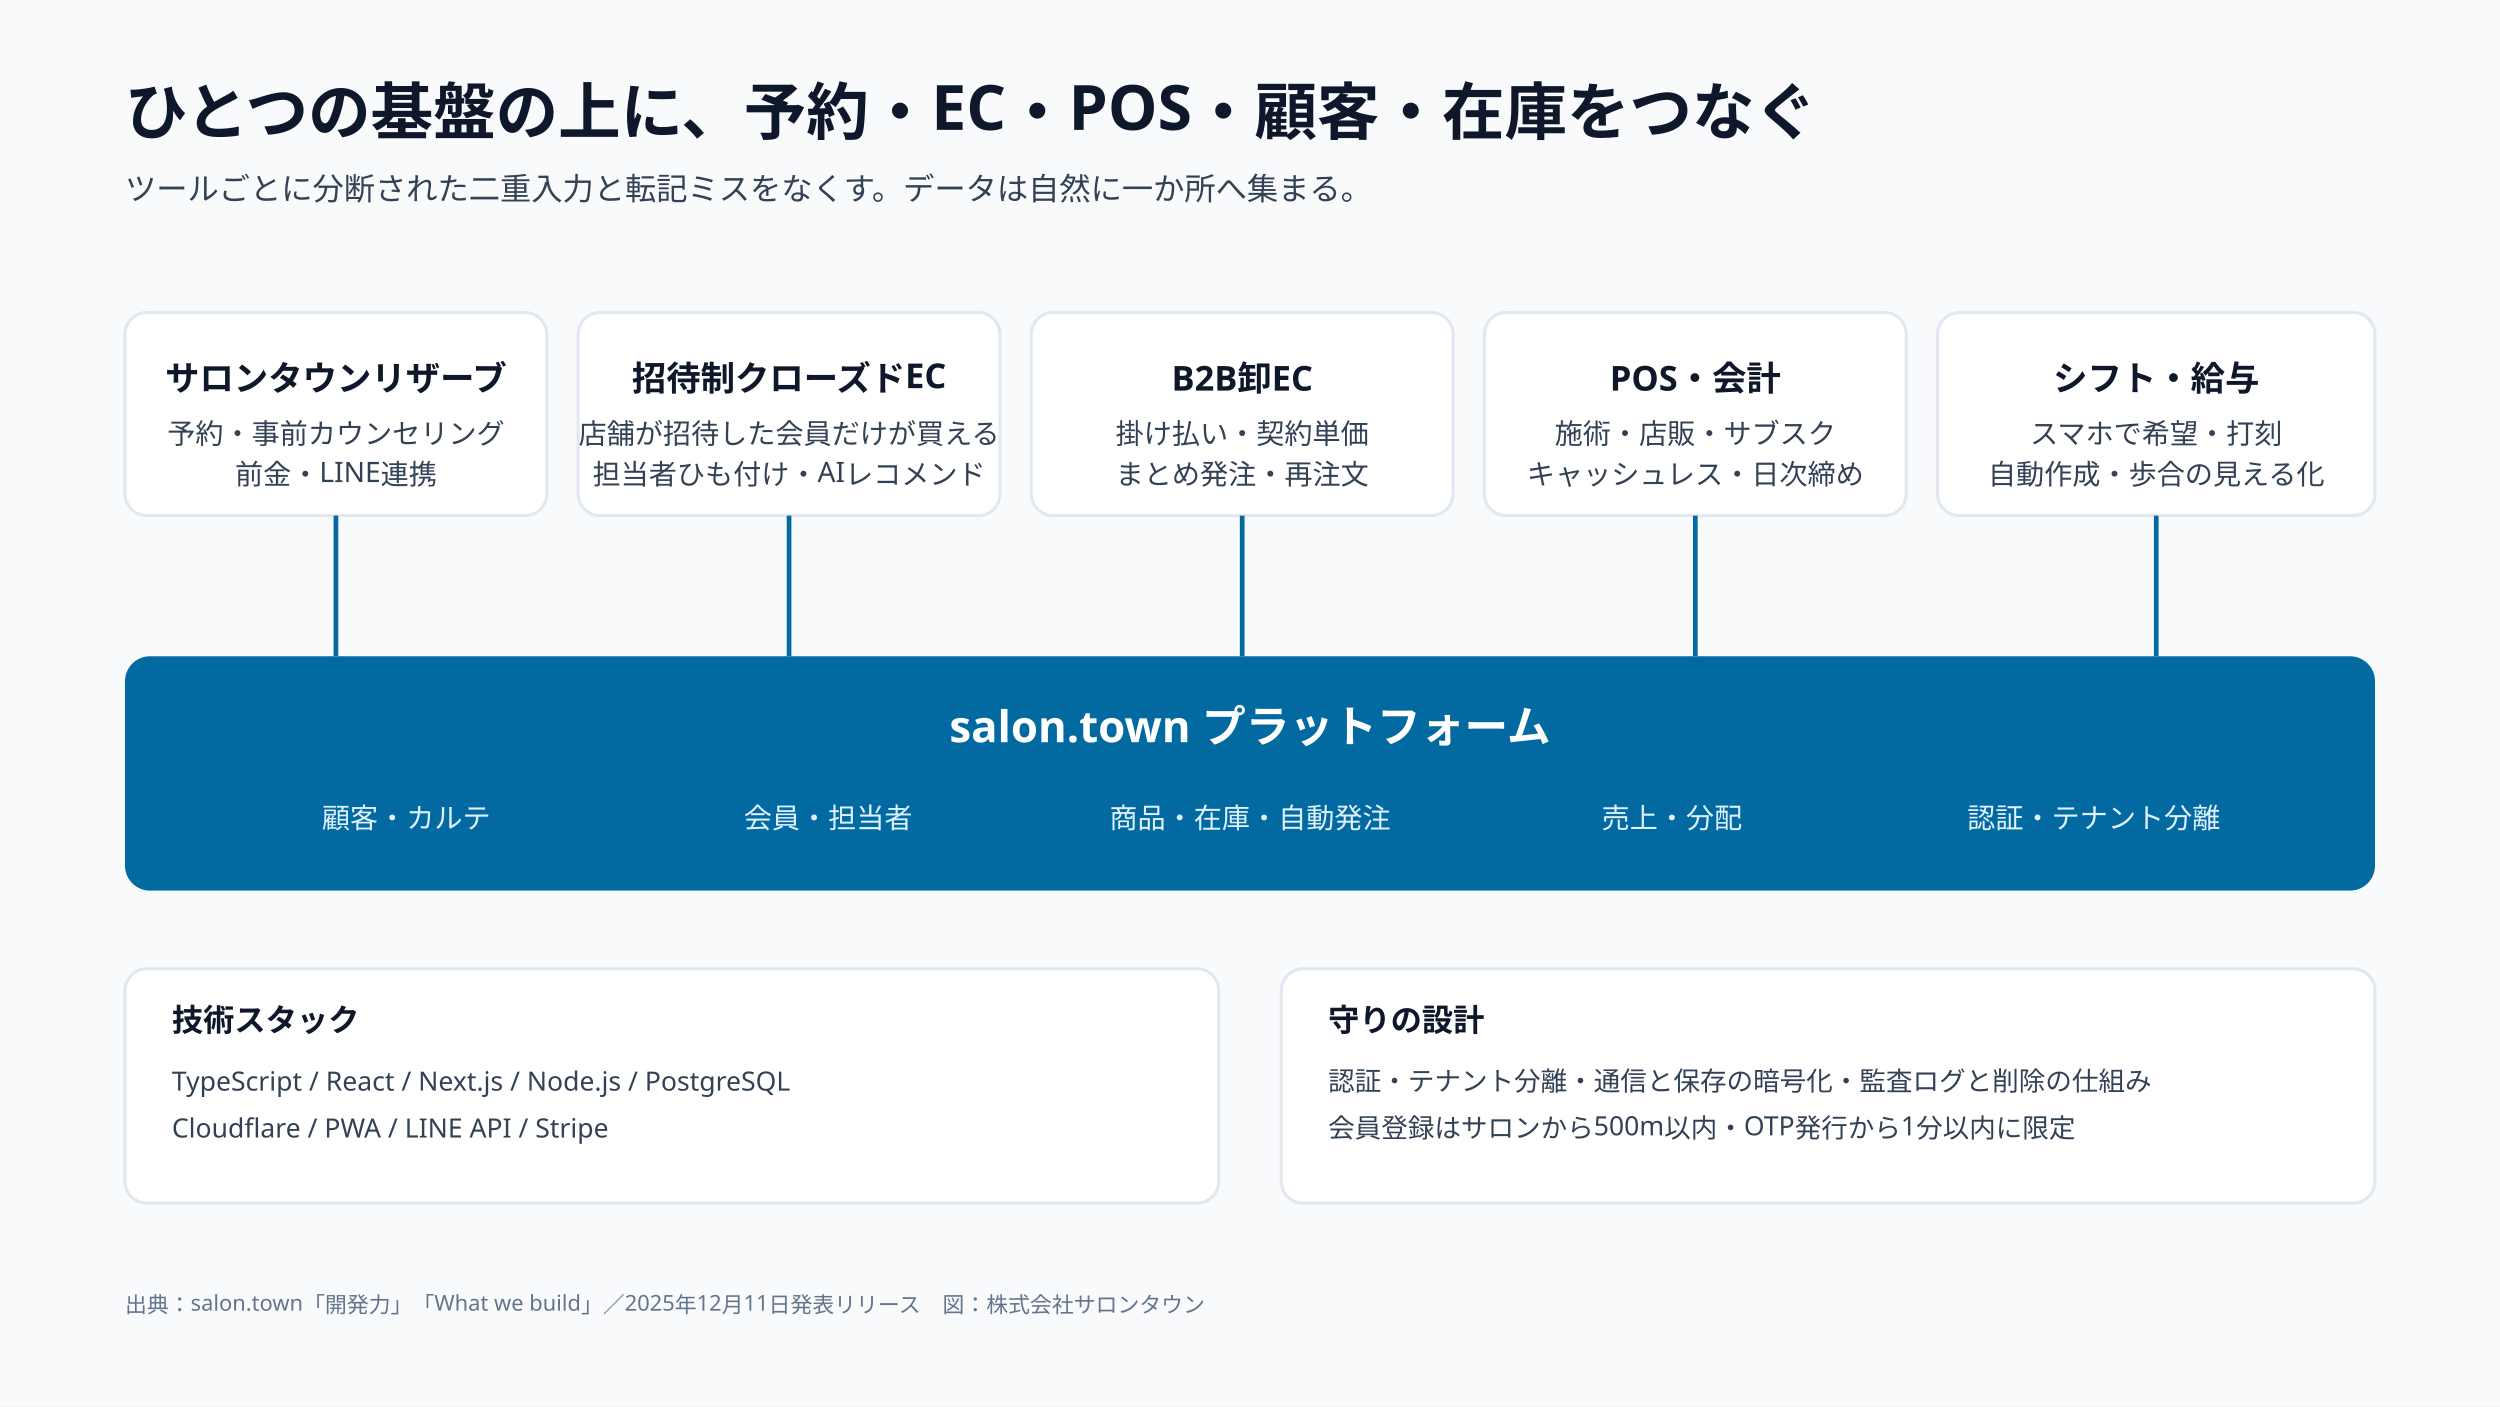
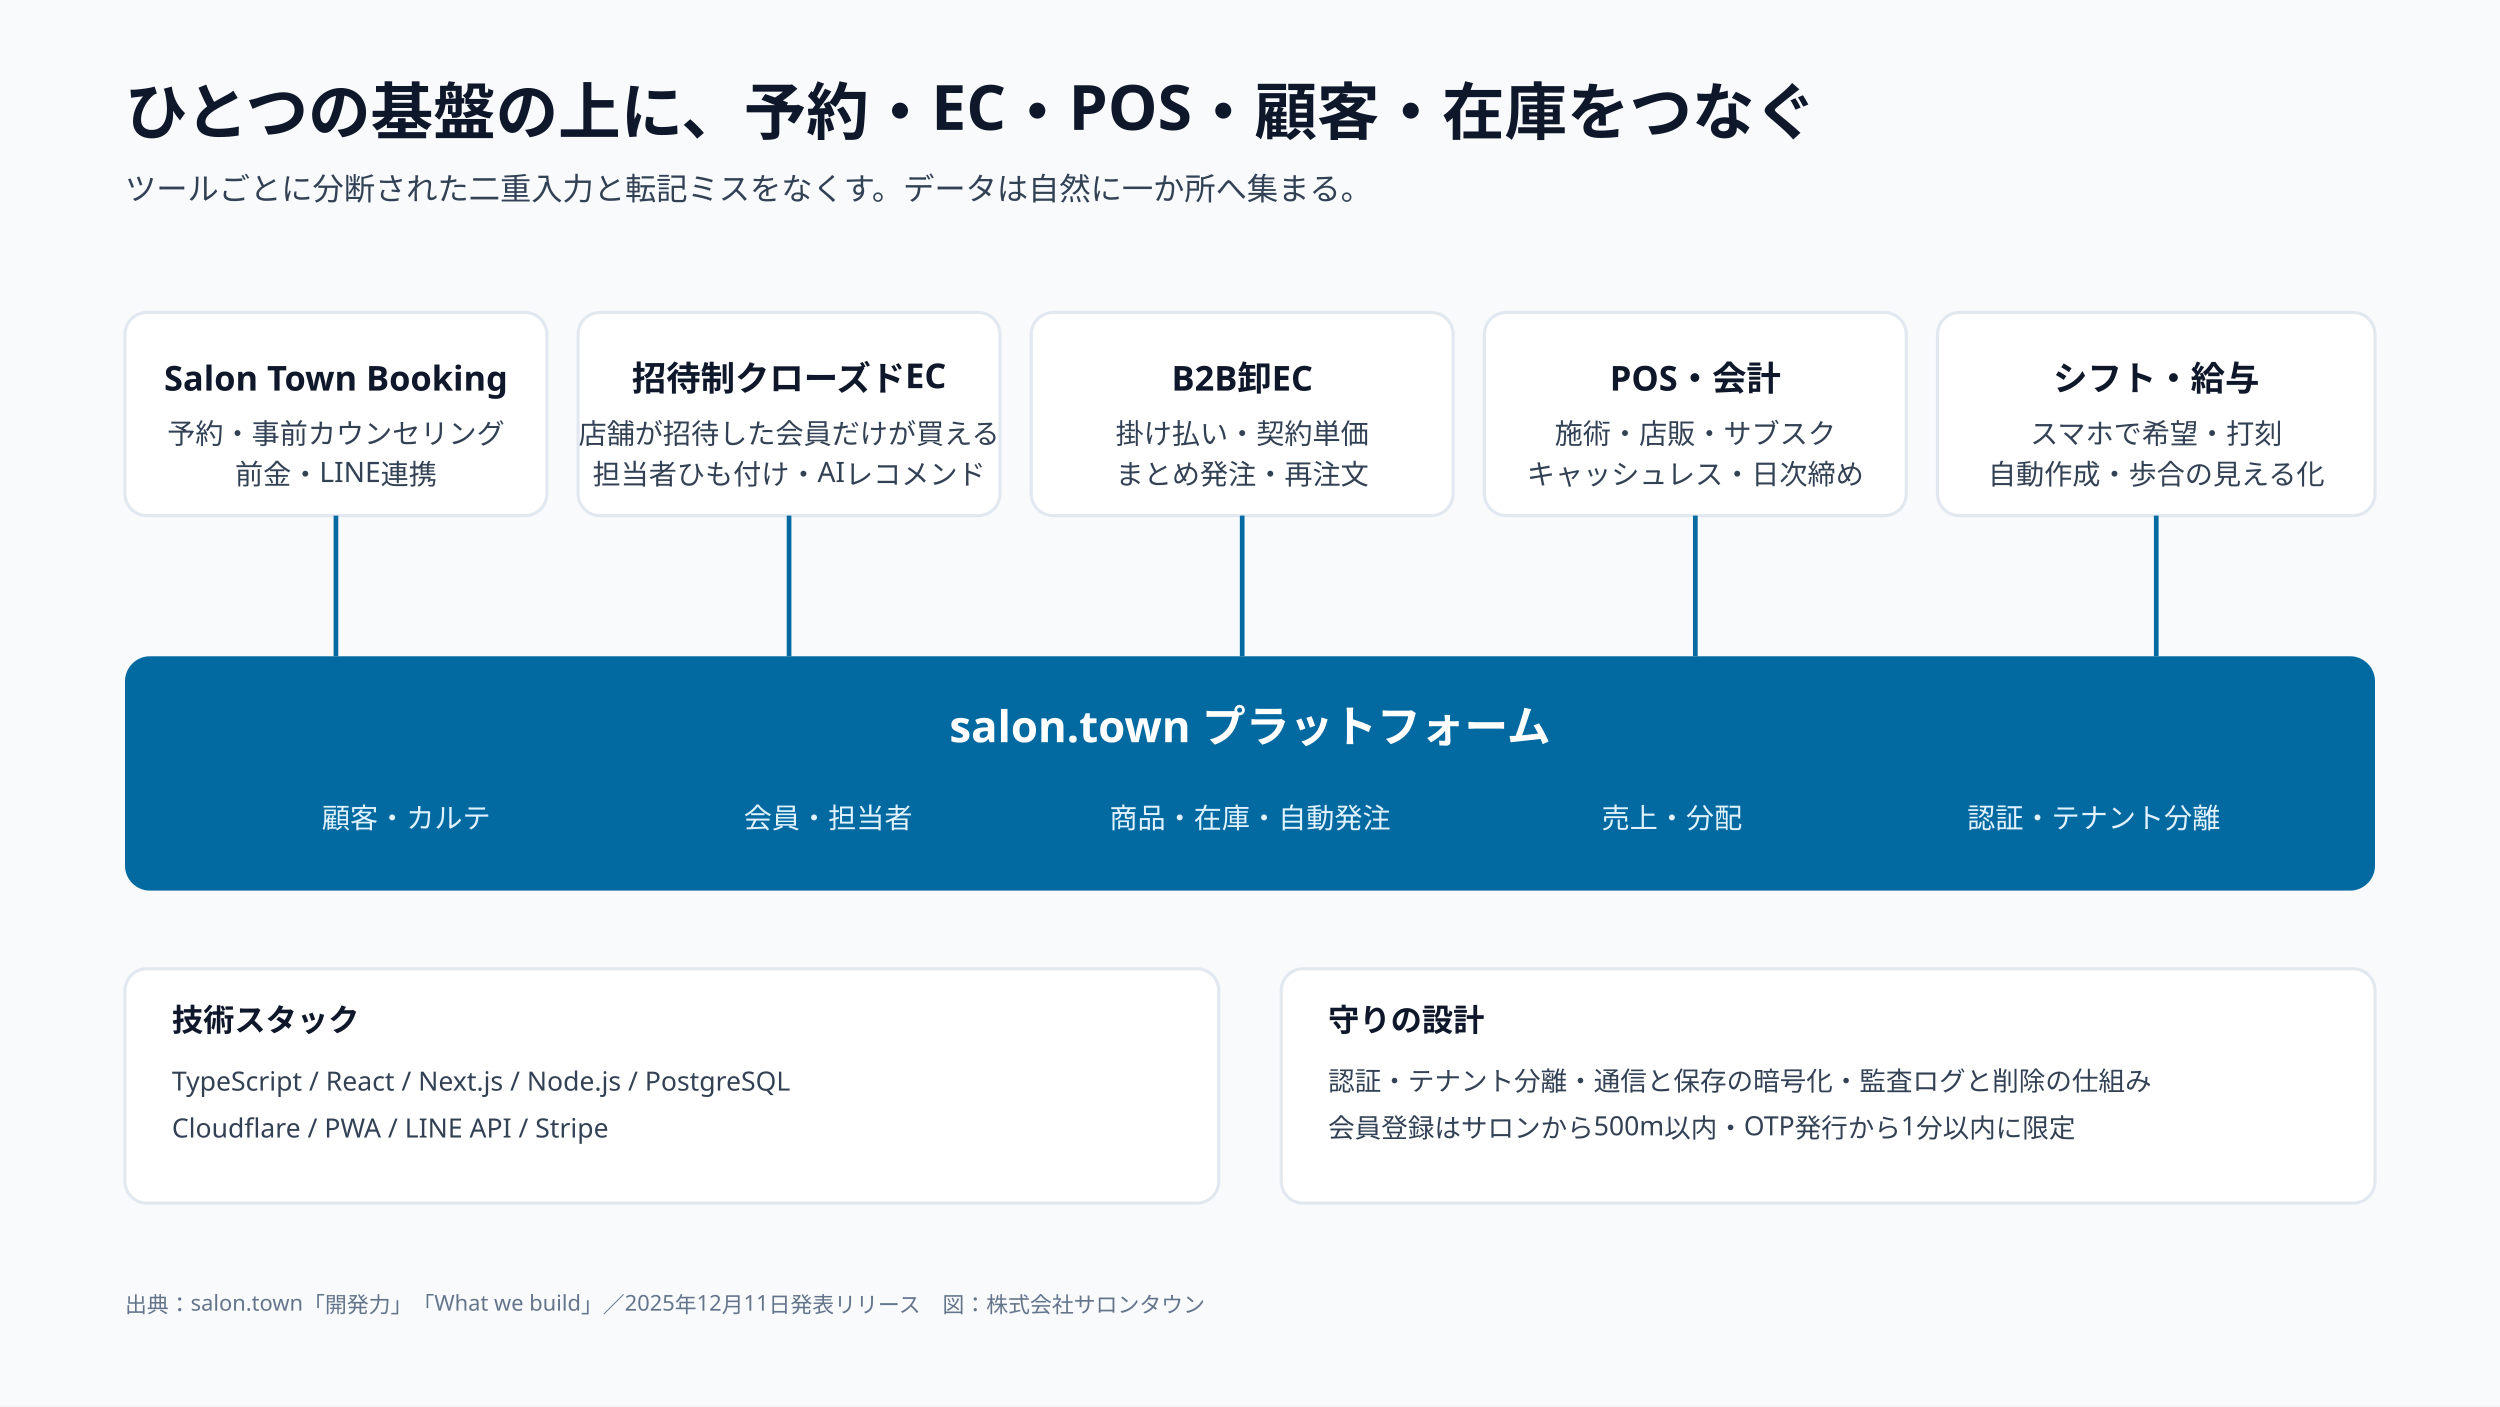
<svg xmlns="http://www.w3.org/2000/svg" width="1600" height="900" viewBox="0 0 1600 900" font-family="IPAPGothic, 'Noto Sans JP', sans-serif">
  <rect width="1600" height="900" fill="#F8FAFC" />
  <text x="80" y="86" font-size="40" font-weight="bold" fill="#0F172A">ひとつの基盤の上に、予約・EC・POS・顧客・在庫をつなぐ</text>
  <text x="80" y="128" font-size="20" fill="#334155">ツールごとに分断された二重入力と転記ミスをなくす。データは自然に一か所へ集まる。</text>
  <g font-size="18" fill="#0F172A" text-anchor="middle">
    <rect x="80" y="200" width="270" height="130" rx="14" fill="#FFFFFF" stroke="#E2E8F0" stroke-width="2" />
-     <text x="215" y="250" font-size="22" font-weight="bold">サロンタウンリザーブ</text>
+     <text x="215" y="250" font-size="22" font-weight="bold">Salon Town Booking</text>
    <text x="215" y="284" fill="#334155">予約・事前カウンセリング</text>
    <text x="215" y="310" fill="#334155">前金・LINE連携</text>
    <rect x="370" y="200" width="270" height="130" rx="14" fill="#FFFFFF" stroke="#E2E8F0" stroke-width="2" />
    <text x="505" y="250" font-size="22" font-weight="bold">招待制クローズドEC</text>
    <text x="505" y="284" fill="#334155">店舗が招待した会員だけが買える</text>
    <text x="505" y="310" fill="#334155">担当者ひも付け・AIレコメンド</text>
    <rect x="660" y="200" width="270" height="130" rx="14" fill="#FFFFFF" stroke="#E2E8F0" stroke-width="2" />
    <text x="795" y="250" font-size="22" font-weight="bold">B2B卸EC</text>
    <text x="795" y="284" fill="#334155">掛け払い・契約単価</text>
    <text x="795" y="310" fill="#334155">まとめ発注・再注文</text>
    <rect x="950" y="200" width="270" height="130" rx="14" fill="#FFFFFF" stroke="#E2E8F0" stroke-width="2" />
    <text x="1085" y="250" font-size="22" font-weight="bold">POS・会計</text>
    <text x="1085" y="284" fill="#334155">施術・店販・サブスク</text>
    <text x="1085" y="310" fill="#334155">キャッシュレス・日次締め</text>
    <rect x="1240" y="200" width="280" height="130" rx="14" fill="#FFFFFF" stroke="#E2E8F0" stroke-width="2" />
    <text x="1380" y="250" font-size="22" font-weight="bold">シフト・給与</text>
    <text x="1380" y="284" fill="#334155">スマホで希望・打刻</text>
    <text x="1380" y="310" fill="#334155">自動作成・歩合の見える化</text>
  </g>
  <g stroke="#0369A1" stroke-width="3">
    <line x1="215" y1="330" x2="215" y2="420" />
    <line x1="505" y1="330" x2="505" y2="420" />
    <line x1="795" y1="330" x2="795" y2="420" />
    <line x1="1085" y1="330" x2="1085" y2="420" />
    <line x1="1380" y1="330" x2="1380" y2="420" />
  </g>
  <rect x="80" y="420" width="1440" height="150" rx="16" fill="#0369A1" />
  <text x="800" y="475" font-size="28" font-weight="bold" fill="#FFFFFF" text-anchor="middle">salon.town プラットフォーム</text>
  <g font-size="18" fill="#E0F2FE" text-anchor="middle">
    <text x="260" y="530">顧客・カルテ</text>
    <text x="530" y="530">会員・担当者</text>
    <text x="800" y="530">商品・在庫・自動発注</text>
    <text x="1070" y="530">売上・分配</text>
    <text x="1340" y="530">認証・テナント分離</text>
  </g>
  <g font-size="17" fill="#334155">
    <rect x="80" y="620" width="700" height="150" rx="14" fill="#FFFFFF" stroke="#E2E8F0" stroke-width="2" />
    <text x="110" y="660" font-size="20" font-weight="bold" fill="#0F172A">技術スタック</text>
    <text x="110" y="698">TypeScript / React / Next.js / Node.js / PostgreSQL</text>
    <text x="110" y="728">Cloudflare / PWA / LINE API / Stripe</text>
    <rect x="820" y="620" width="700" height="150" rx="14" fill="#FFFFFF" stroke="#E2E8F0" stroke-width="2" />
    <text x="850" y="660" font-size="20" font-weight="bold" fill="#0F172A">守りの設計</text>
    <text x="850" y="698">認証・テナント分離・通信と保存の暗号化・監査ログと削除の仕組み</text>
    <text x="850" y="728">会員登録はサロンから500m以内・OTP発行から1分以内に限定</text>
  </g>
  <text x="80" y="840" font-size="14" fill="#64748B">出典：salon.town「開発力」「What we build」／2025年12月11日発表リリース　図：株式会社サロンタウン</text>
</svg>
